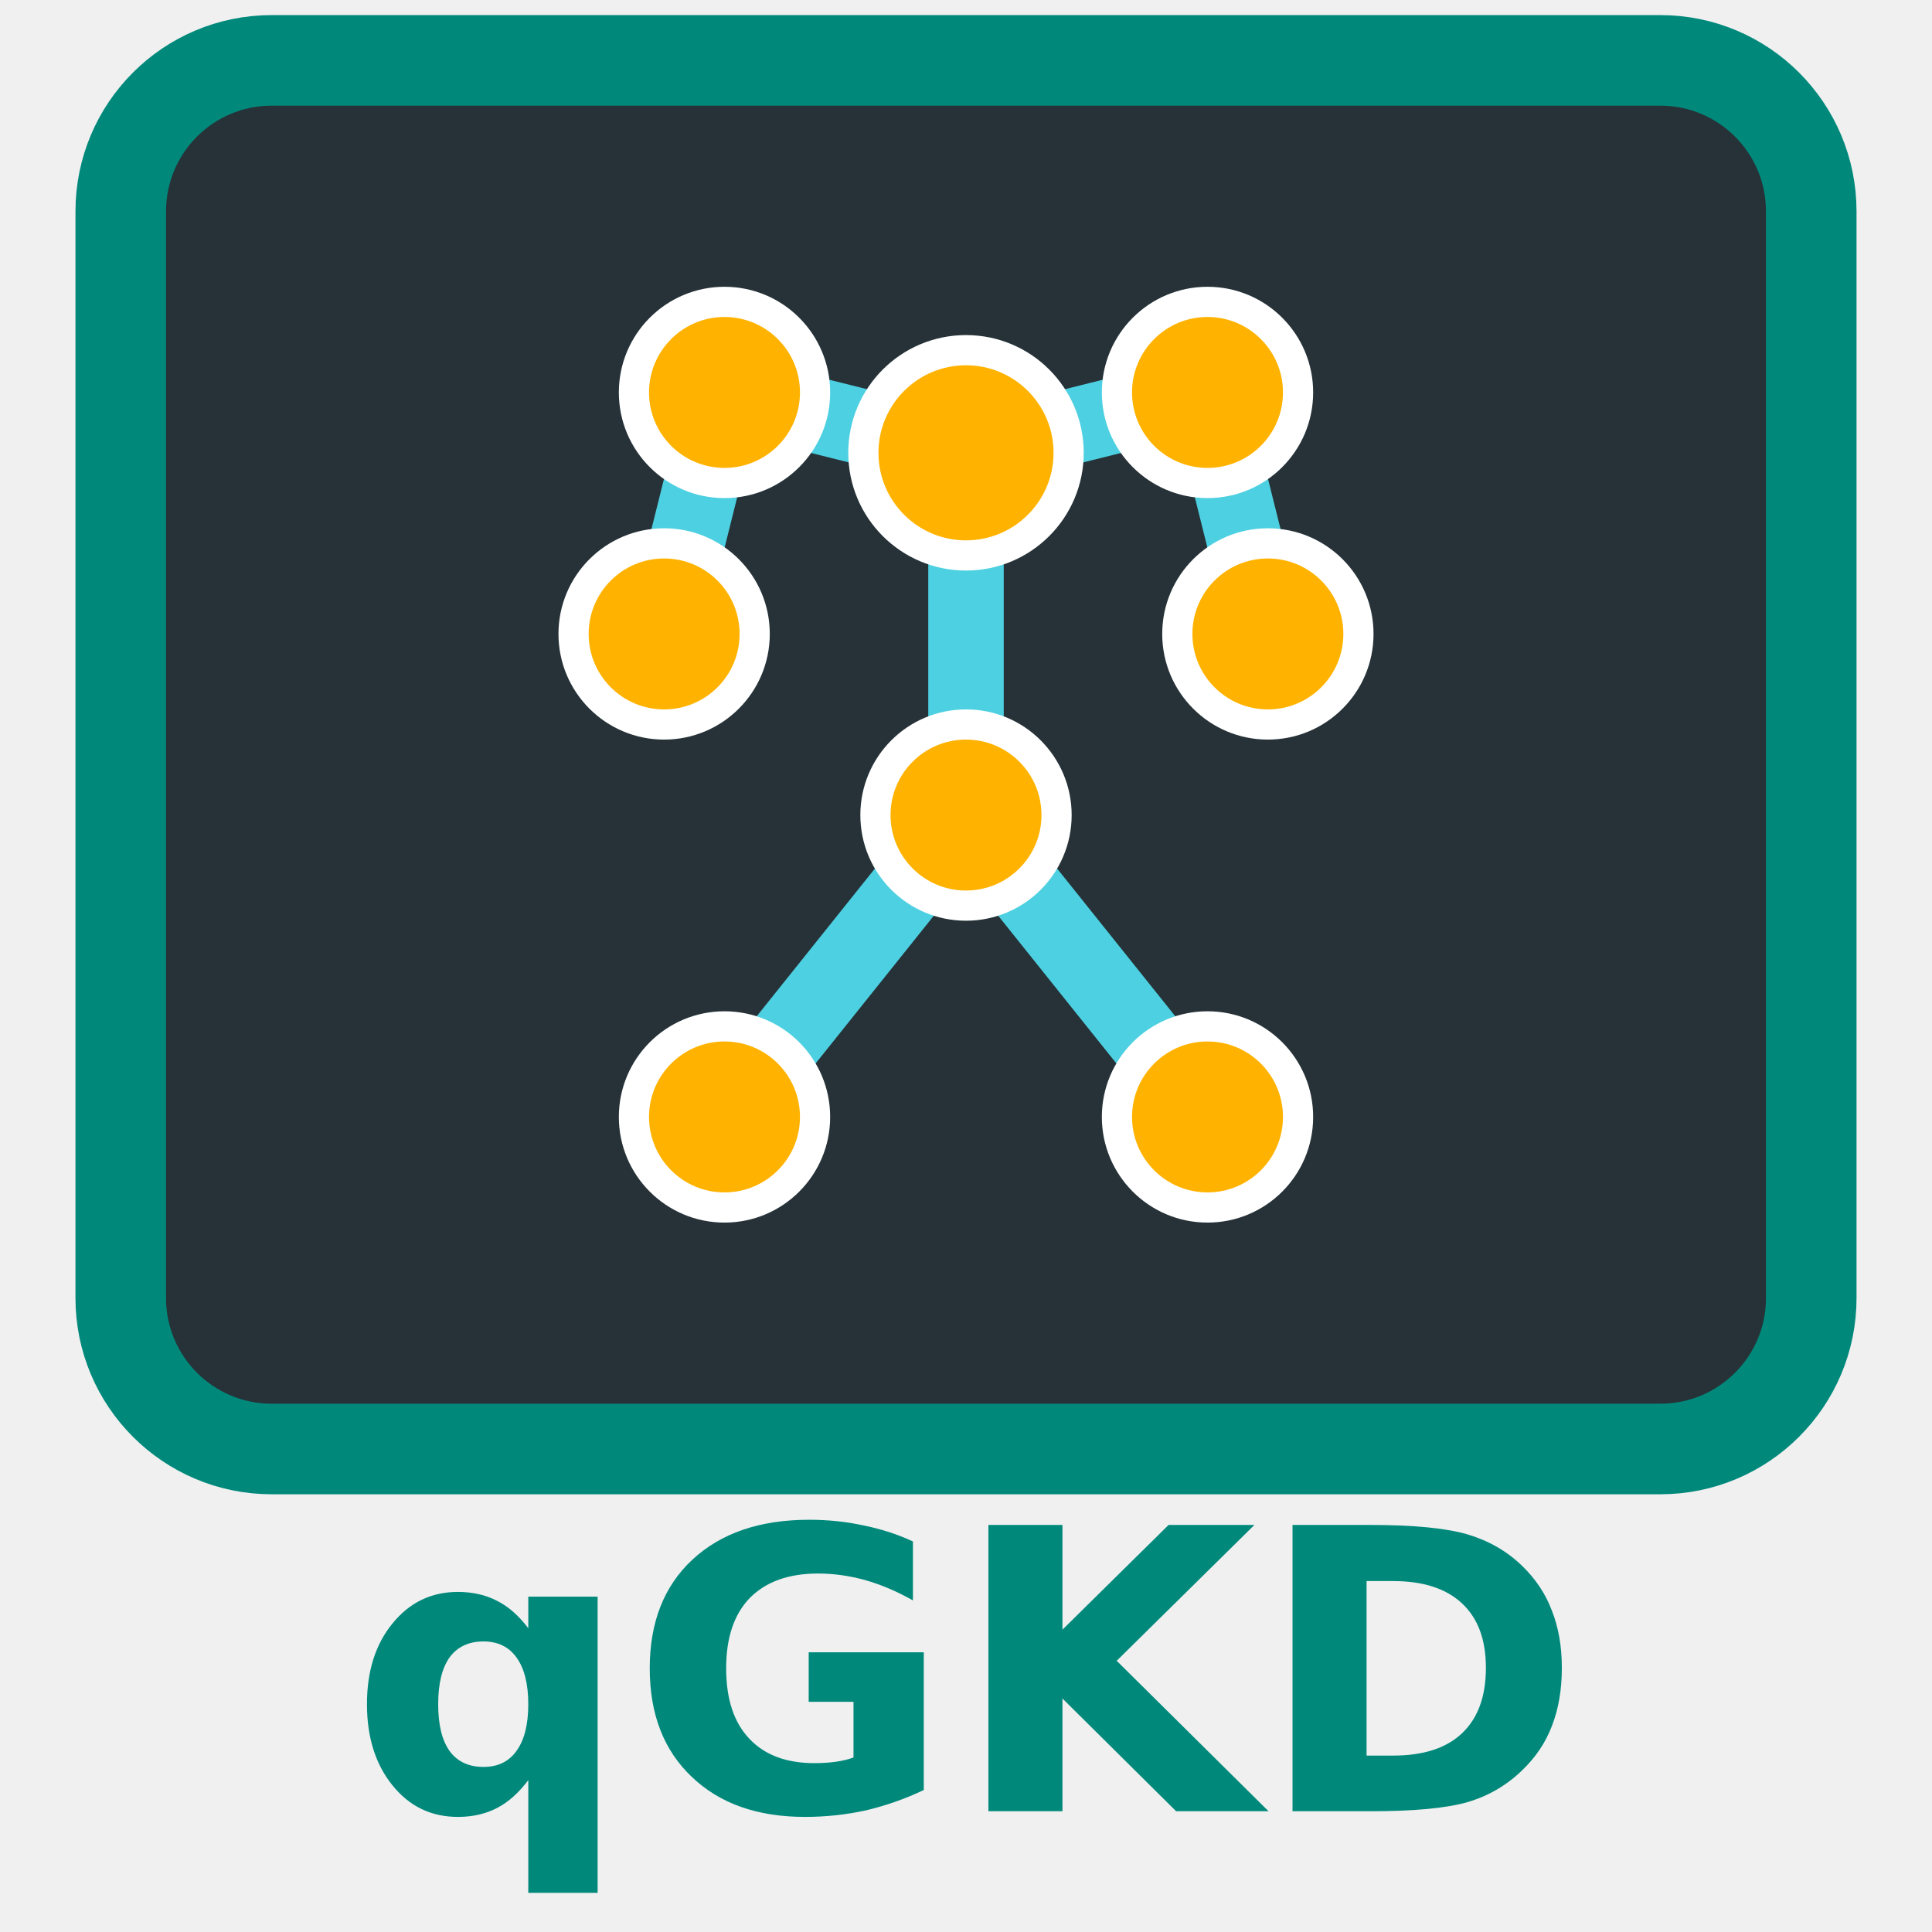
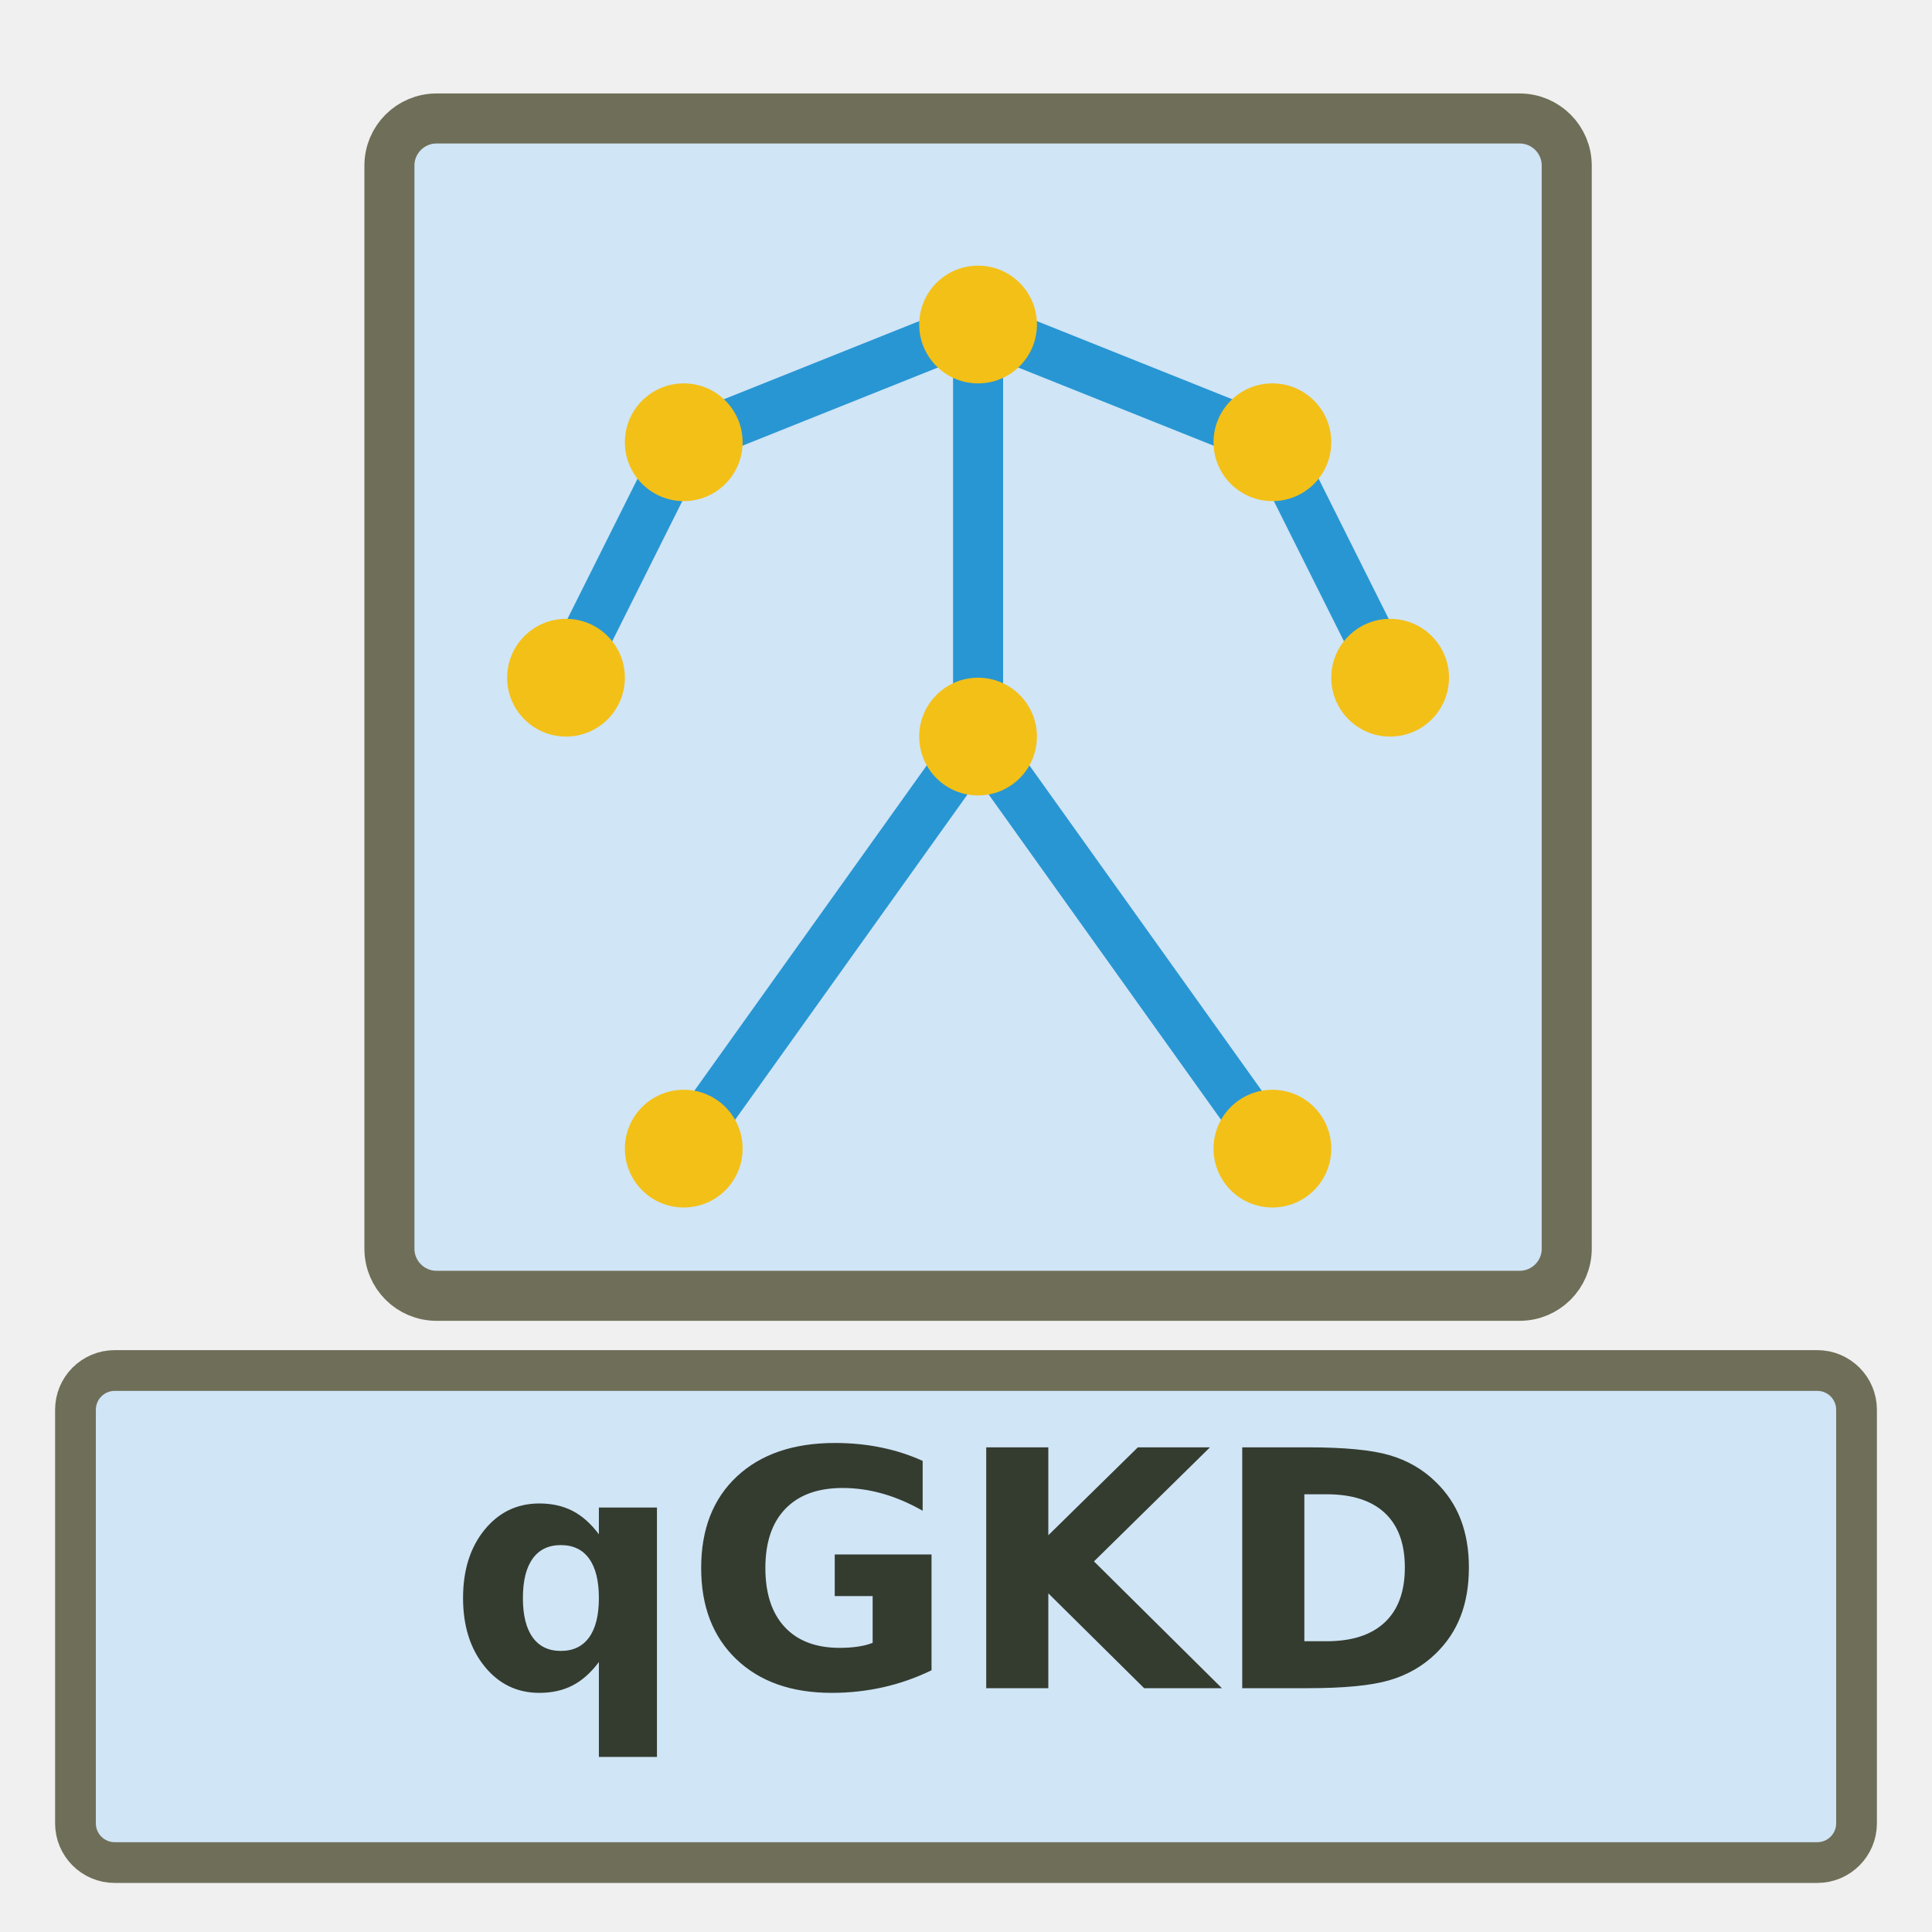
- <svg xmlns="http://www.w3.org/2000/svg" width="64" height="64" viewBox="0 0 64 64">
-   <rect x="4" y="2" width="56" height="46" rx="5" fill="#263238" stroke="#00897b" stroke-width="3" />
-   <g stroke="#4dd0e1" stroke-width="2.5" stroke-linecap="round">
-     <line x1="32" y1="15" x2="24" y2="13" />
-     <line x1="32" y1="15" x2="40" y2="13" />
-     <line x1="24" y1="13" x2="22" y2="21" />
-     <line x1="40" y1="13" x2="42" y2="21" />
-     <line x1="32" y1="15" x2="32" y2="27" />
-     <line x1="32" y1="27" x2="24" y2="37" />
-     <line x1="32" y1="27" x2="40" y2="37" />
+ <svg xmlns="http://www.w3.org/2000/svg" width="128" height="128" viewBox="0 0 64 64" stroke="#6F6F59" stroke-width="1.35" stroke-linecap="round" stroke-linejoin="round">
+   <g stroke-width=".85" transform="translate(9 1) scale(1.95)">
+     <rect x="2" y="1.5" width="20" height="20" rx="0.8" fill="#D0E5F6" stroke="#6F6F59" />
+     <path d="M 12 5 L 7 7 L 5 11 M 12 5 L 17 7 L 19 11 M 12 5 V 12 M 12 12 L 7 19 M 12 12 L 17 19" fill="none" stroke="#2896D3" stroke-width="0.85" />
+     <circle cx="12" cy="5" r="1" fill="#F3C017" stroke="none" />
+     <circle cx="7" cy="7" r="1" fill="#F3C017" stroke="none" />
+     <circle cx="5" cy="11" r="1" fill="#F3C017" stroke="none" />
+     <circle cx="17" cy="7" r="1" fill="#F3C017" stroke="none" />
+     <circle cx="19" cy="11" r="1" fill="#F3C017" stroke="none" />
+     <circle cx="12" cy="12" r="1" fill="#F3C017" stroke="none" />
+     <circle cx="7" cy="19" r="1" fill="#F3C017" stroke="none" />
+     <circle cx="17" cy="19" r="1" fill="#F3C017" stroke="none" />
  </g>
-   <g fill="#ffb300" stroke="#ffffff" stroke-width="1">
-     <circle cx="32" cy="15" r="3.4" />
-     <circle cx="24" cy="13" r="3.0" />
-     <circle cx="40" cy="13" r="3.0" />
-     <circle cx="22" cy="21" r="3.0" />
-     <circle cx="42" cy="21" r="3.0" />
-     <circle cx="32" cy="27" r="3.0" />
-     <circle cx="24" cy="37" r="3.0" />
-     <circle cx="40" cy="37" r="3.0" />
+   <rect x="2.5" y="45.4" width="59" height="16.3" rx="1.3" fill="#D0E5F6" stroke="#6F6F59" />
+   <g data-plugin-name="GKD" data-name-lines="1">
+     <path data-label="qGKD" d="M698 -887Q584 -887 523.5 -803.0Q463 -719 463 -559Q463 -399 523.5 -315.0Q584 -231 698 -231Q813 -231 873.5 -315.0Q934 -399 934 -559Q934 -719 873.5 -803.0Q813 -887 698 -887ZM934 -162Q860 -63 771.0 -17.0Q682 29 565 29Q358 29 225.0 -135.5Q92 -300 92 -559Q92 -818 225.0 -981.5Q358 -1145 565 -1145Q682 -1145 771.0 -1099.0Q860 -1053 934 -954V-1120H1294V426H934ZM2996 -111Q2852 -41 2697.0 -6.0Q2542 29 2377 29Q2004 29 1786.0 -179.5Q1568 -388 1568 -745Q1568 -1106 1790.0 -1313.0Q2012 -1520 2398 -1520Q2547 -1520 2683.5 -1492.0Q2820 -1464 2941 -1409V-1100Q2816 -1171 2692.5 -1206.0Q2569 -1241 2445 -1241Q2215 -1241 2090.5 -1112.5Q1966 -984 1966 -745Q1966 -508 2086.0 -379.0Q2206 -250 2427 -250Q2487 -250 2538.5 -257.5Q2590 -265 2631 -281V-571H2396V-829H2996ZM3335 -1493H3720V-948L4275 -1493H4722L4003 -786L4796 0H4314L3720 -588V0H3335ZM5307 -1202V-291H5445Q5681 -291 5805.5 -408.0Q5930 -525 5930 -748Q5930 -970 5806.0 -1086.0Q5682 -1202 5445 -1202ZM4922 -1493H5328Q5668 -1493 5834.5 -1444.5Q6001 -1396 6120 -1280Q6225 -1179 6276.0 -1047.0Q6327 -915 6327 -748Q6327 -579 6276.0 -446.5Q6225 -314 6120 -213Q6000 -97 5832.0 -48.5Q5664 0 5328 0H4922Z" transform="translate(14.84748 55.92333) scale(0.005344)" fill="#343C30" stroke="none" />
  </g>
-   <text x="32" y="60" font-family="DejaVu Sans, Arial, sans-serif" font-size="13" font-weight="bold" fill="#00897b" text-anchor="middle">qGKD</text>
</svg>
